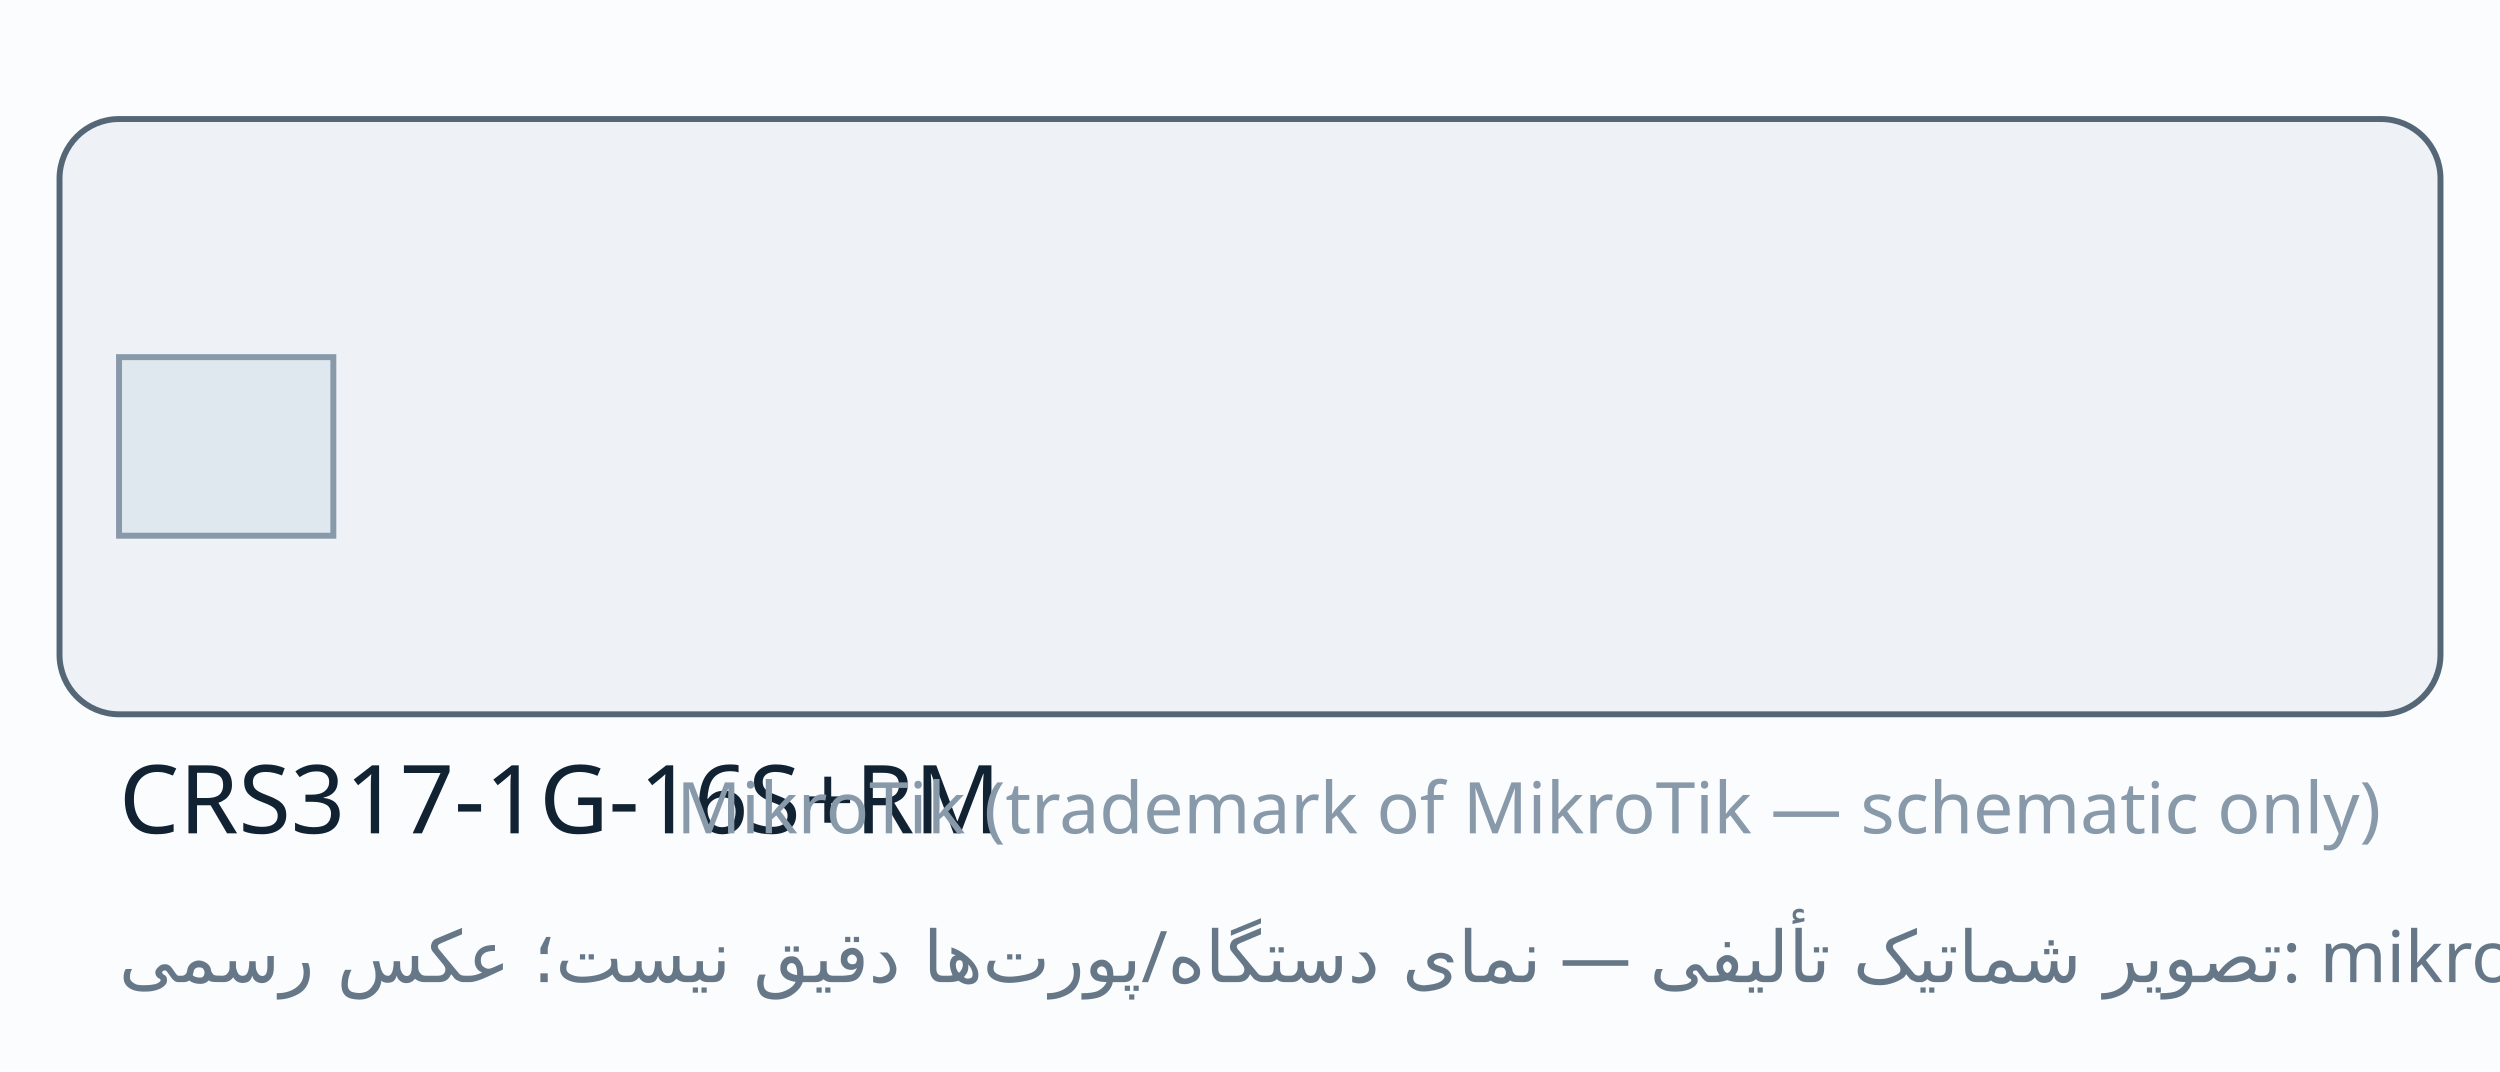
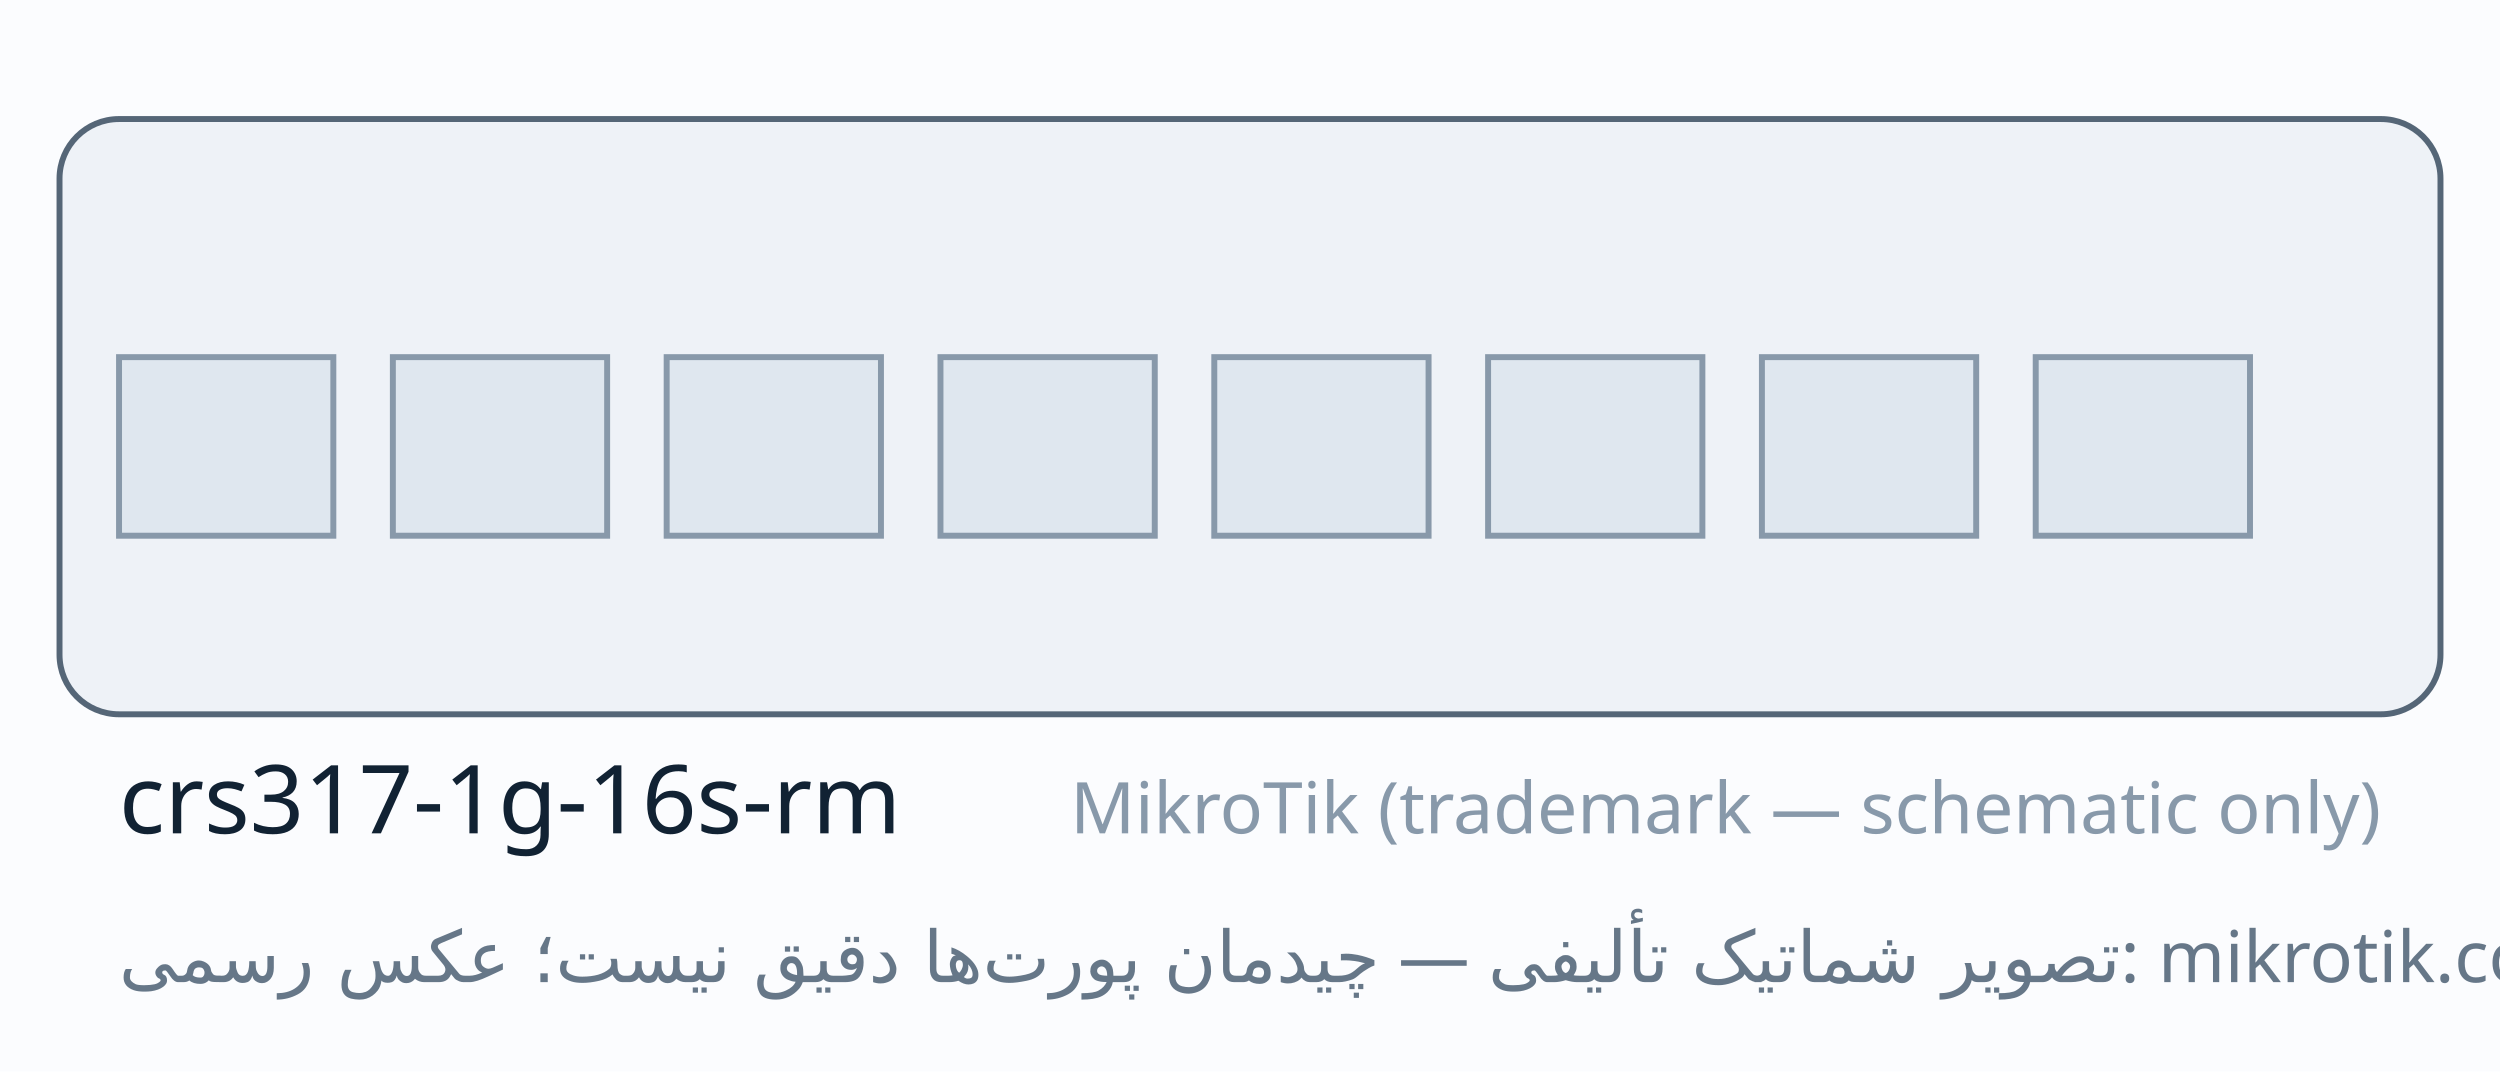
<svg xmlns="http://www.w3.org/2000/svg" viewBox="0 0 420 180" font-family="Tahoma,sans-serif">
  <rect width="420" height="180" fill="#fbfcfe" />
  <rect x="10" y="20" width="400" height="100" rx="10" fill="#eef2f7" stroke="#567" />
  <rect x="20" y="60" width="36" height="30" fill="#dfe7ef" stroke="#89a" />
-   <text x="20" y="140" font-size="16" fill="#123">CRS317-1G-16S+RM</text>
-   <text x="20" y="165" font-size="12" fill="#678">تصویر شماتیک تألیفی — نمای دستگاه/پورت‌ها دقیق نیست؛ عکس رسمی: mikrotik.com</text>
-   <text x="400" y="140" text-anchor="end" font-size="12" fill="#89a">MikroTik (trademark of MikroTik — schematic only)</text>
+   <rect x="66" y="60" width="36" height="30" fill="#dfe7ef" stroke="#89a" />
+   <rect x="112" y="60" width="36" height="30" fill="#dfe7ef" stroke="#89a" />
+   <rect x="158" y="60" width="36" height="30" fill="#dfe7ef" stroke="#89a" />
+   <rect x="204" y="60" width="36" height="30" fill="#dfe7ef" stroke="#89a" />
+   <rect x="250" y="60" width="36" height="30" fill="#dfe7ef" stroke="#89a" />
+   <rect x="296" y="60" width="36" height="30" fill="#dfe7ef" stroke="#89a" />
+   <rect x="342" y="60" width="36" height="30" fill="#dfe7ef" stroke="#89a" />
+   <text x="20" y="140" font-size="16" fill="#123">crs317-1g-16s-rm</text>
+   <text x="20" y="165" font-size="12" fill="#678">تصویر شماتیک تألیفی — چیدمان پورت‌ها دقیق نیست؛ عکس رسمی: mikrotik.com</text>
+   <text x="400" y="140" text-anchor="end" font-size="12" fill="#89a">MikroTik (trademark — schematic only)</text>
</svg>
